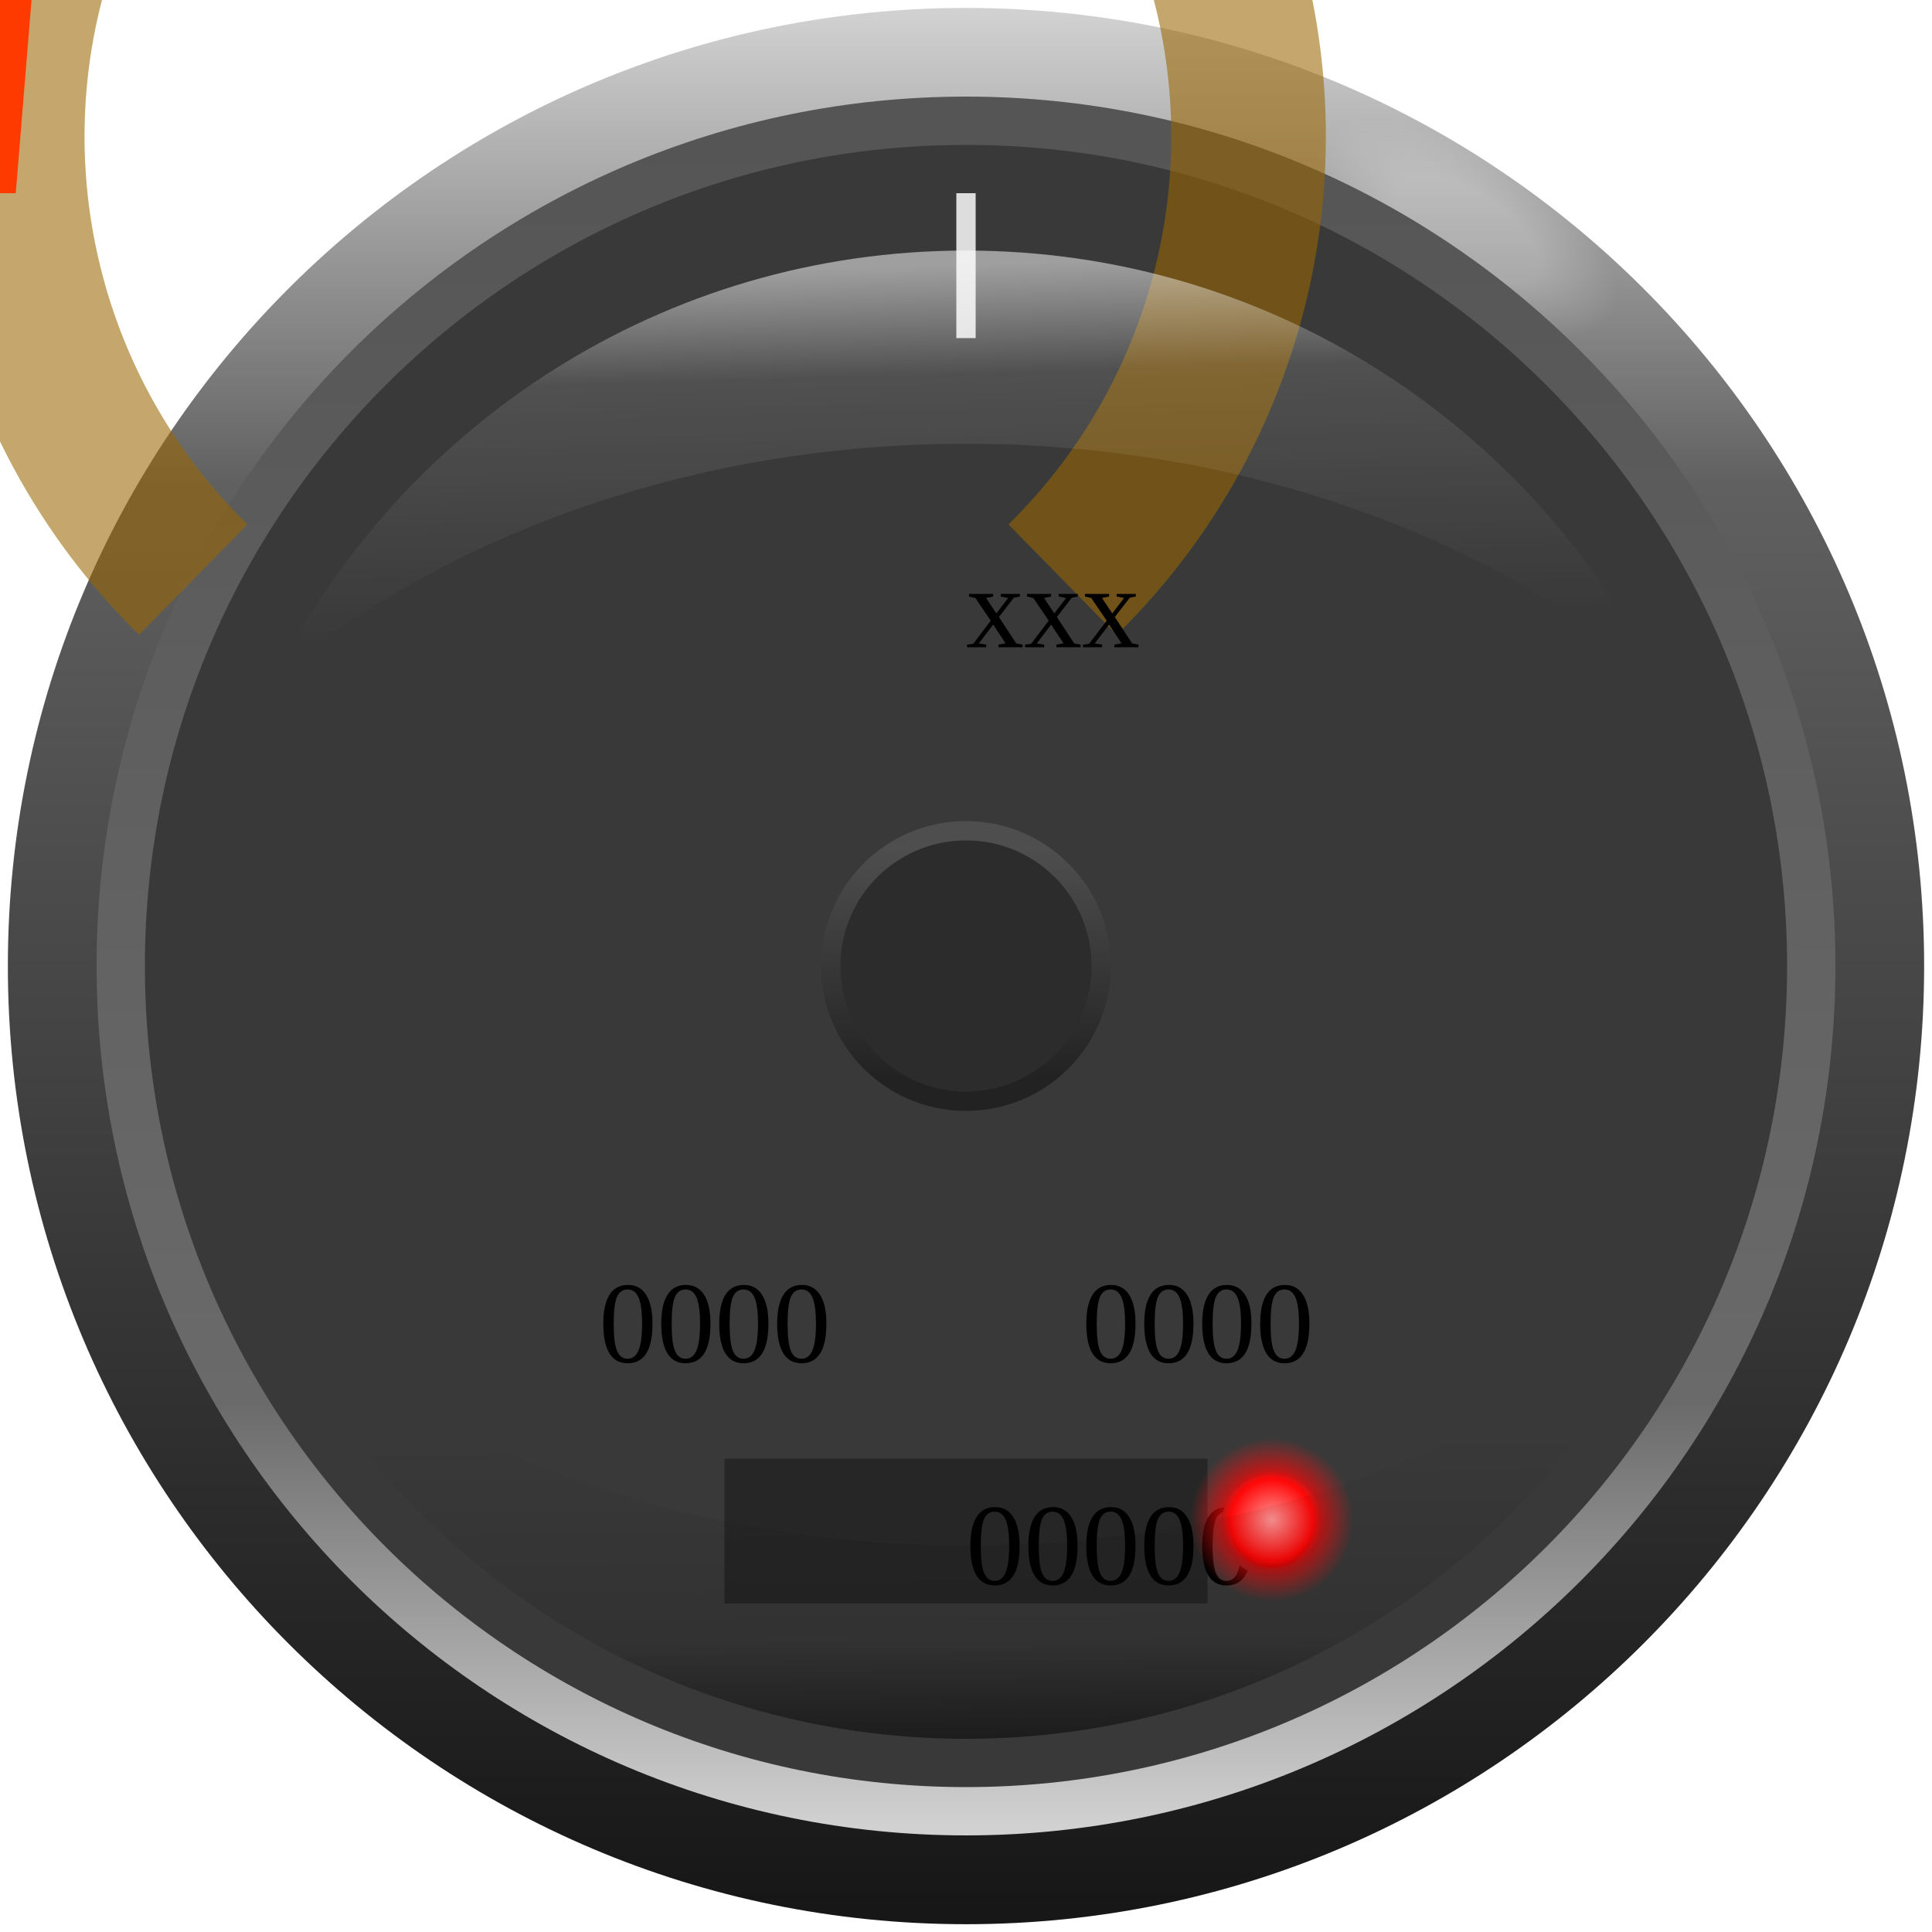
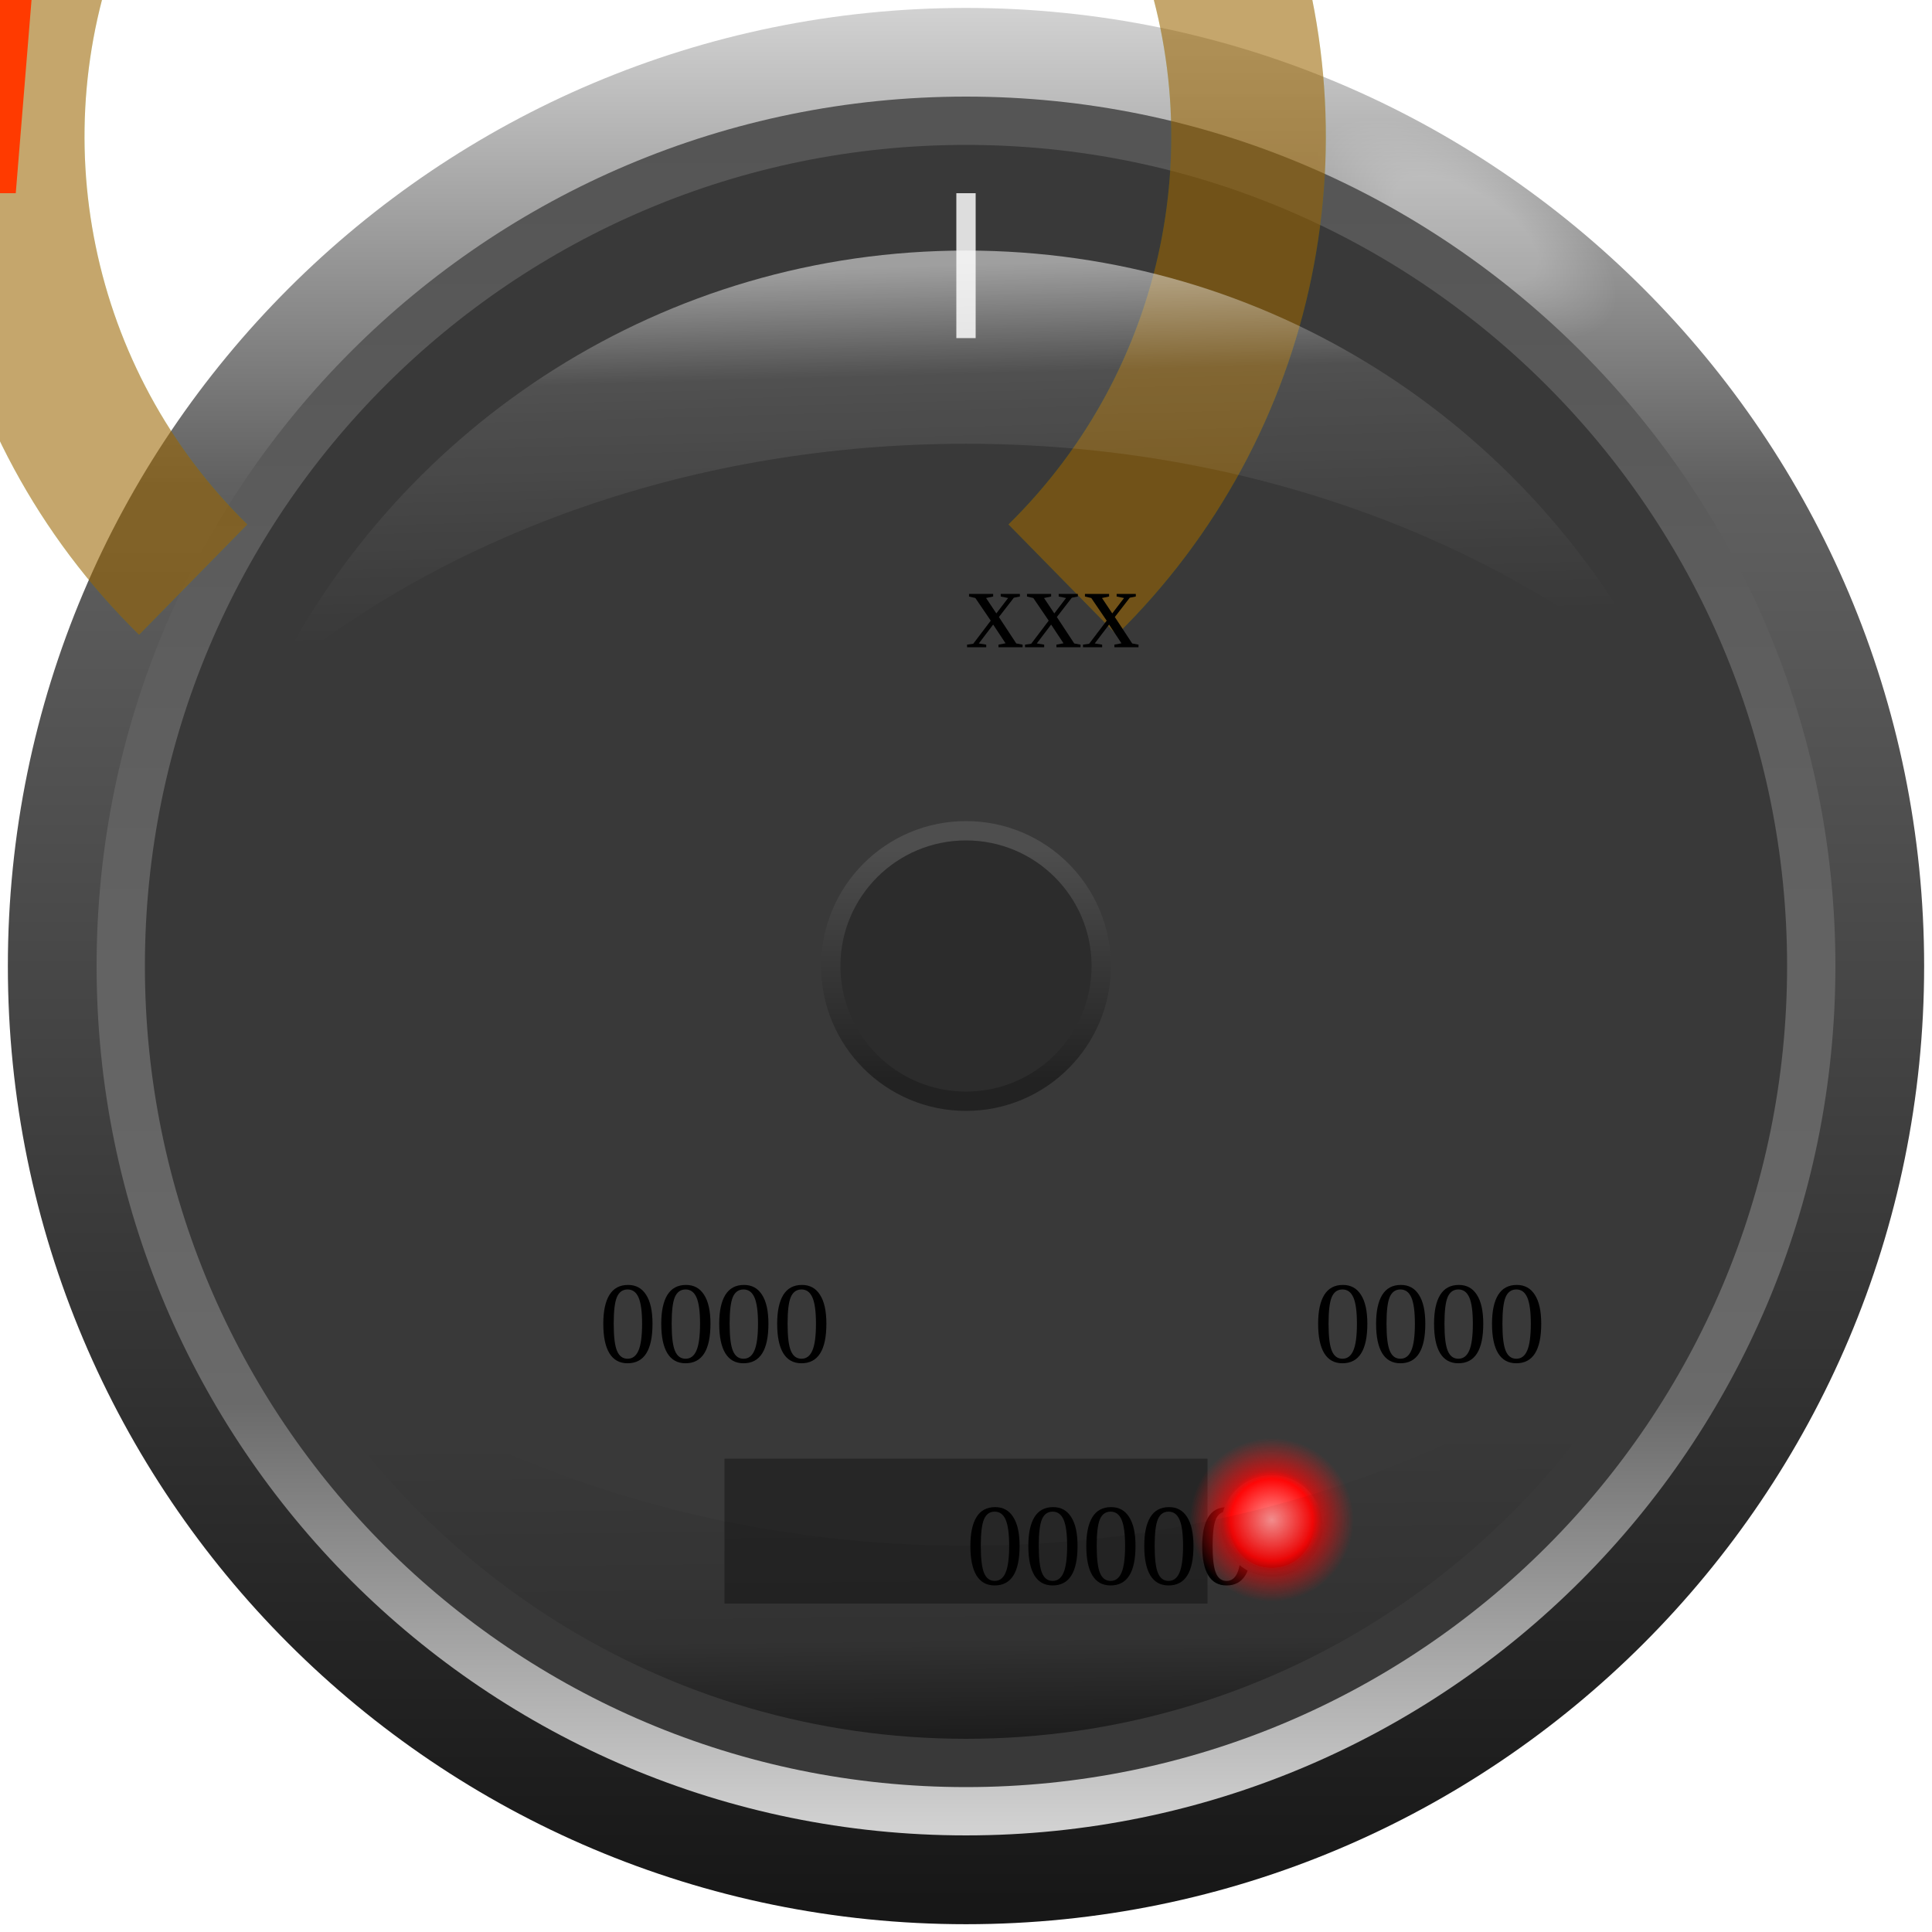
<svg xmlns="http://www.w3.org/2000/svg" xmlns:xlink="http://www.w3.org/1999/xlink" width="200" height="200" id="svg2" style="display:inline;enable-background:new">
  <defs id="defs4">
    <linearGradient id="linearGradient3877">
      <stop id="stop3879" style="stop-color:#ff9595;stop-opacity:1" offset="0" />
      <stop id="stop3885" style="stop-color:#ff0707;stop-opacity:1" offset="0.5" />
      <stop id="stop3887" style="stop-color:#fa0707;stop-opacity:0.685" offset="0.604" />
      <stop id="stop3881" style="stop-color:#ff1515;stop-opacity:0" offset="1" />
    </linearGradient>
    <linearGradient id="linearGradient3862">
      <stop id="stop3865" style="stop-color:#7c0000;stop-opacity:1" offset="0" />
      <stop id="stop3867" style="stop-color:#450000;stop-opacity:1" offset="1" />
    </linearGradient>
    <linearGradient id="linearGradient3848">
      <stop id="stop3850" style="stop-color:#5c5c5c;stop-opacity:1" offset="0" />
      <stop id="stop3856" style="stop-color:#505050;stop-opacity:1" offset="0.464" />
      <stop id="stop3854" style="stop-color:#353535;stop-opacity:1" offset="1" />
    </linearGradient>
    <linearGradient id="linearGradient3936">
      <stop id="stop3938" style="stop-color:#222222;stop-opacity:1" offset="0" />
      <stop id="stop3942" style="stop-color:#4e4e4e;stop-opacity:1" offset="1" />
    </linearGradient>
    <linearGradient id="linearGradient3856">
      <stop id="stop3858" style="stop-color:#ffffff;stop-opacity:1" offset="0" />
      <stop id="stop3864" style="stop-color:#ffffff;stop-opacity:1" offset="0.472" />
      <stop id="stop3862" style="stop-color:#ffffff;stop-opacity:0" offset="1" />
    </linearGradient>
    <linearGradient id="linearGradient3831">
      <stop id="stop3833" style="stop-color:#000000;stop-opacity:1" offset="0" />
      <stop id="stop3843" style="stop-color:#000000;stop-opacity:0.252" offset="0.33" />
      <stop id="stop3835" style="stop-color:#000000;stop-opacity:0" offset="1" />
    </linearGradient>
    <linearGradient id="linearGradient3817">
      <stop id="stop3819" style="stop-color:#ffffff;stop-opacity:1" offset="0" />
      <stop id="stop3839" style="stop-color:#ffffff;stop-opacity:0.875" offset="0.051" />
      <stop id="stop3829" style="stop-color:#ffffff;stop-opacity:0.749" offset="0.102" />
      <stop id="stop3827" style="stop-color:#ffffff;stop-opacity:0.226" offset="0.306" />
      <stop id="stop3821" style="stop-color:#ffffff;stop-opacity:0" offset="1" />
    </linearGradient>
    <linearGradient id="linearGradient3755">
      <stop id="stop3757" style="stop-color:#171717;stop-opacity:1" offset="0" />
      <stop id="stop3763" style="stop-color:#606060;stop-opacity:1" offset="0.75" />
      <stop id="stop3759" style="stop-color:#d1d1d1;stop-opacity:1" offset="1" />
    </linearGradient>
    <linearGradient x1="323.418" y1="614.05" x2="323.418" y2="253.079" id="linearGradient3761" xlink:href="#linearGradient3755" gradientUnits="userSpaceOnUse" />
    <linearGradient x1="323.418" y1="614.05" x2="323.418" y2="253.079" id="linearGradient3761-8" xlink:href="#linearGradient3755-3" gradientUnits="userSpaceOnUse" />
    <linearGradient id="linearGradient3755-3">
      <stop id="stop3757-9" style="stop-color:#555555;stop-opacity:1" offset="0" />
      <stop id="stop3763-4" style="stop-color:#6a6a6a;stop-opacity:1" offset="0.75" />
      <stop id="stop3759-0" style="stop-color:#d1d1d1;stop-opacity:1" offset="1" />
    </linearGradient>
    <linearGradient x1="323.418" y1="260.032" x2="323.418" y2="616.222" id="linearGradient3782" xlink:href="#linearGradient3755-3" gradientUnits="userSpaceOnUse" />
    <linearGradient x1="323.418" y1="260.032" x2="323.418" y2="616.222" id="linearGradient3782-0" xlink:href="#linearGradient3755-3-9" gradientUnits="userSpaceOnUse" />
    <linearGradient id="linearGradient3755-3-9">
      <stop id="stop3757-9-5" style="stop-color:#555555;stop-opacity:1" offset="0" />
      <stop id="stop3763-4-2" style="stop-color:#6a6a6a;stop-opacity:1" offset="0.75" />
      <stop id="stop3759-0-4" style="stop-color:#d1d1d1;stop-opacity:1" offset="1" />
    </linearGradient>
    <linearGradient x1="99.935" y1="27.311" x2="100.963" y2="64.585" id="linearGradient3825" xlink:href="#linearGradient3817" gradientUnits="userSpaceOnUse" />
    <linearGradient x1="99.935" y1="180.423" x2="99.616" y2="148.538" id="linearGradient3837" xlink:href="#linearGradient3831" gradientUnits="userSpaceOnUse" />
    <radialGradient cx="147.298" cy="29.125" r="18.861" fx="147.298" fy="29.125" id="radialGradient3854" xlink:href="#linearGradient3856" gradientUnits="userSpaceOnUse" gradientTransform="matrix(1,0,0,0.6785714,0,9.361551)" />
    <linearGradient x1="110.982" y1="123.495" x2="110.982" y2="93.184" id="linearGradient3934" xlink:href="#linearGradient3936" gradientUnits="userSpaceOnUse" />
    <radialGradient cx="-136.252" cy="-52.607" r="40.25" fx="-136.252" fy="-52.607" id="radialGradient3846" xlink:href="#linearGradient3848" gradientUnits="userSpaceOnUse" gradientTransform="matrix(1.720308,-0.00699168,0.00260054,0.6398669,98.28289,8.458678)" />
    <radialGradient cx="-136.628" cy="-23.455" r="40.25" fx="-136.628" fy="-23.455" id="radialGradient3869" xlink:href="#linearGradient3862" gradientUnits="userSpaceOnUse" gradientTransform="matrix(0.9996877,0.02499219,-0.01515152,0.6060606,0.0898614,6.864652)" />
    <radialGradient cx="-92.5" cy="78" r="65" fx="-92.5" fy="78" id="radialGradient3883" xlink:href="#linearGradient3877" gradientUnits="userSpaceOnUse" />
    <linearGradient x1="110.982" y1="123.495" x2="110.982" y2="93.184" id="linearGradient3934-2" xlink:href="#linearGradient3936-4" gradientUnits="userSpaceOnUse" />
    <linearGradient id="linearGradient3936-4">
      <stop id="stop3938-6" style="stop-color:#222222;stop-opacity:1" offset="0" />
      <stop id="stop3942-9" style="stop-color:#4e4e4e;stop-opacity:1" offset="1" />
    </linearGradient>
    <linearGradient x1="110.982" y1="123.495" x2="110.982" y2="93.184" id="linearGradient3124" xlink:href="#linearGradient3936-4" gradientUnits="userSpaceOnUse" />
  </defs>
-   <g id="rootmeter" transform="scale(1,1)">
+   <g class="rootmeter" transform="scale(1,1)">
    <g transform="translate(-8.9999999e-7,-852.3546)" id="layer1" style="display:inline">
      <path d="m 505.714,435.219 a 182.857,182.857 0 1 1 -365.714,0 182.857,182.857 0 1 1 365.714,0 z" transform="matrix(0.5424254,0,0,0.5424254,-75.12592,716.2882)" id="path2985" style="fill:url(#linearGradient3761);fill-opacity:1;stroke:none" />
    </g>
    <g id="layer5" style="display:inline">
      <path d="m 166.16,29.125 a 18.861,12.799 0 1 1 -37.723,0 18.861,12.799 0 1 1 37.723,0 z" transform="matrix(0.7906214,0.495481,-0.3717299,0.5135168,46.15852,-64.2038)" id="path3846" style="opacity:0.226;fill:url(#radialGradient3854);fill-opacity:1" />
      <path d="m 505.714,435.219 a 182.857,182.857 0 1 1 -365.714,0 182.857,182.857 0 1 1 365.714,0 z" transform="matrix(0.4921875,0,0,0.4921875,-58.90625,-114.2095)" id="path2985-9" style="fill:url(#linearGradient3782);fill-opacity:1;stroke:none" />
      <path d="m 505.714,435.219 a 182.857,182.857 0 1 1 -365.714,0 182.857,182.857 0 1 1 365.714,0 z" transform="matrix(0.4648437,0,0,0.4648437,-50.07812,-102.309)" id="path2985-9-9" style="fill:#393939;fill-opacity:1;stroke:none" />
    </g>
    <g id="greenlevel" style="display:inline">
-       <path id="greenpath" d="M 20,60 A 64.25,64.25 0 1 1 110,60" style="fill:none;stroke:#00ff00;stroke-width:16;stroke-linecap:butt;stroke-miterlimit:4;stroke-opacity:0.35;stroke-dasharray:none" />
+       <path class="greenpath" d="M 20,60 A 64.25,64.25 0 1 1 110,60" style="fill:none;stroke:#00ff00;stroke-width:16;stroke-linecap:butt;stroke-miterlimit:4;stroke-opacity:0.35;stroke-dasharray:none" />
    </g>
    <g id="redlevel" style="display:inline">
-       <path id="redpath" d="M 20,60 A 64.25,64.25 0 1 1 110,60" style="fill:none;stroke:#ff0000;stroke-width:16;stroke-linecap:butt;stroke-miterlimit:4;stroke-opacity:0.35;stroke-dasharray:none" />
+       <path class="redpath" d="M 20,60 A 64.25,64.25 0 1 1 110,60" style="fill:none;stroke:#ff0000;stroke-width:16;stroke-linecap:butt;stroke-miterlimit:4;stroke-opacity:0.35;stroke-dasharray:none" />
    </g>
    <g id="layer8" style="display:inline">
      <rect width="50" height="15" x="75" y="151" id="rect5677" style="fill:#262626;fill-opacity:1;stroke:none" />
-       <text x="100" y="164" id="txtValue" class="svgoVal">00000</text>
-       <text x="62" y="141" id="txtMin" class="svgoMinMax" style="text-anchor:start">0000</text>
-       <text x="136" y="141" id="txtMax" class="svgoMinMax" style="text-anchor:end">0000</text>
-       <text x="100" y="67" id="txtTitle" class="svgoLabel">xxx</text>
+       <text x="100" y="164" class="svgoVal">00000</text>
+       <text x="62" y="141" class="svgoMin">0000</text>
+       <text x="136" y="141" class="svgoMax">0000</text>
+       <text x="100" y="67" class="svgoLabel">xxx</text>
    </g>
-     <g id="markers" transform="translate(100,100)" style="display:inline">
-       <rect width="2" height="15" x="-1" y="-80" id="markerBig" style="fill:#dddddd;fill-opacity:1;stroke:none" />
-       <rect width="1" height="10" x="-0.5" y="-78" id="markerSmall" style="fill:#dddddd;fill-opacity:1;stroke:none" />
+     <g class="markers" transform="translate(100,100)" style="display:inline">
+       <rect width="2" height="15" x="-1" y="-80" class="markerBig" style="fill:#dddddd;fill-opacity:1;stroke:none" />
+       <rect width="1" height="10" x="-0.5" y="-78" class="markerSmall" style="fill:#dddddd;fill-opacity:1;stroke:none" />
    </g>
    <g id="layer11" style="display:inline">
      <a transform="matrix(0.13125,0,0,0.13125,139.5283,143.5288)" id="a3871">
        <path d="m -96.5,8.75 a 40.25,40.25 0 1 1 -80.5,0 40.25,40.25 0 1 1 80.5,0 z" transform="matrix(0.9937888,0,0,0.9937888,75.90062,101.3043)" id="path3065" style="fill:url(#radialGradient3846);fill-opacity:1;stroke:none" />
      </a>
      <path d="m -96.5,8.75 a 40.25,40.25 0 1 1 -80.5,0 40.25,40.25 0 1 1 80.5,0 z" transform="matrix(0.1141304,0,0,0.1141304,147.2607,156.9677)" id="path3858" style="fill:#303030;fill-opacity:1;stroke:none" />
      <path d="m -96.5,8.75 a 40.25,40.25 0 1 1 -80.5,0 40.25,40.25 0 1 1 80.5,0 z" transform="matrix(0.1076087,0,0,0.1076087,146.3688,157.0248)" id="path3860" style="fill:url(#radialGradient3869);fill-opacity:1;stroke:none" />
    </g>
    <g id="layer12" style="display:inline">
-       <path d="m -27.5,78 a 65,65 0 1 1 -130,0 65,65 0 1 1 130,0 z" transform="matrix(0.13057,0,0,0.13057,143.7322,147.157)" id="glow" style="fill:url(#radialGradient3883);fill-opacity:1;stroke:none" />
+       <path d="m -27.5,78 a 65,65 0 1 1 -130,0 65,65 0 1 1 130,0 z" transform="matrix(0.13057,0,0,0.13057,143.7322,147.157)" class="glow" style="fill:url(#radialGradient3883);fill-opacity:1;stroke:none" />
    </g>
    <g id="layer13" style="display:inline">
      <path d="m 134.275,108.612 a 22.229,19.086 0 1 1 -44.459,0 22.229,19.086 0 1 1 44.459,0 z" transform="matrix(0.6747793,0,0,0.7859194,24.39393,14.63964)" id="path3908" style="fill:url(#linearGradient3124);fill-opacity:1;display:inline" />
      <path d="m 134.275,108.612 a 22.229,19.086 0 1 1 -44.459,0 22.229,19.086 0 1 1 44.459,0 z" transform="matrix(0.5848087,0,0,0.6811302,34.47474,26.02102)" id="path3908-8" style="fill:#2c2c2c;fill-opacity:1;display:inline" />
    </g>
-     <g id="needle" style="display:inline">
+     <g class="needle" style="display:inline">
      <path d="m -3.264,0 6.528,0 -3.264,-66.736 0,0 z m 0,0 1.632,20 3.264,0 1.632,-20 z" style="fill:#ff3a00;fill-opacity:1" />
    </g>
    <g id="layer4" style="opacity:0.518;display:inline">
      <path d="M 28.531,135.938 C 41.697,162.064 68.747,180 100,180 c 31.253,0 58.303,-17.936 71.469,-44.062 C 153.315,150.778 128.006,160 100,160 71.994,160 46.685,150.778 28.531,135.938 z" id="path2985-9-9-1" style="fill:url(#linearGradient3837);fill-opacity:1;stroke:none" />
      <path d="M 28.531,70 C 41.697,43.873 68.747,25.938 100,25.938 c 31.253,0 58.303,17.936 71.469,44.062 C 153.315,55.16 128.006,45.938 100,45.938 71.994,45.938 46.685,55.16 28.531,70 z" id="path3809" style="fill:url(#linearGradient3825);fill-opacity:1;stroke:none" />
    </g>
  </g>
</svg>
